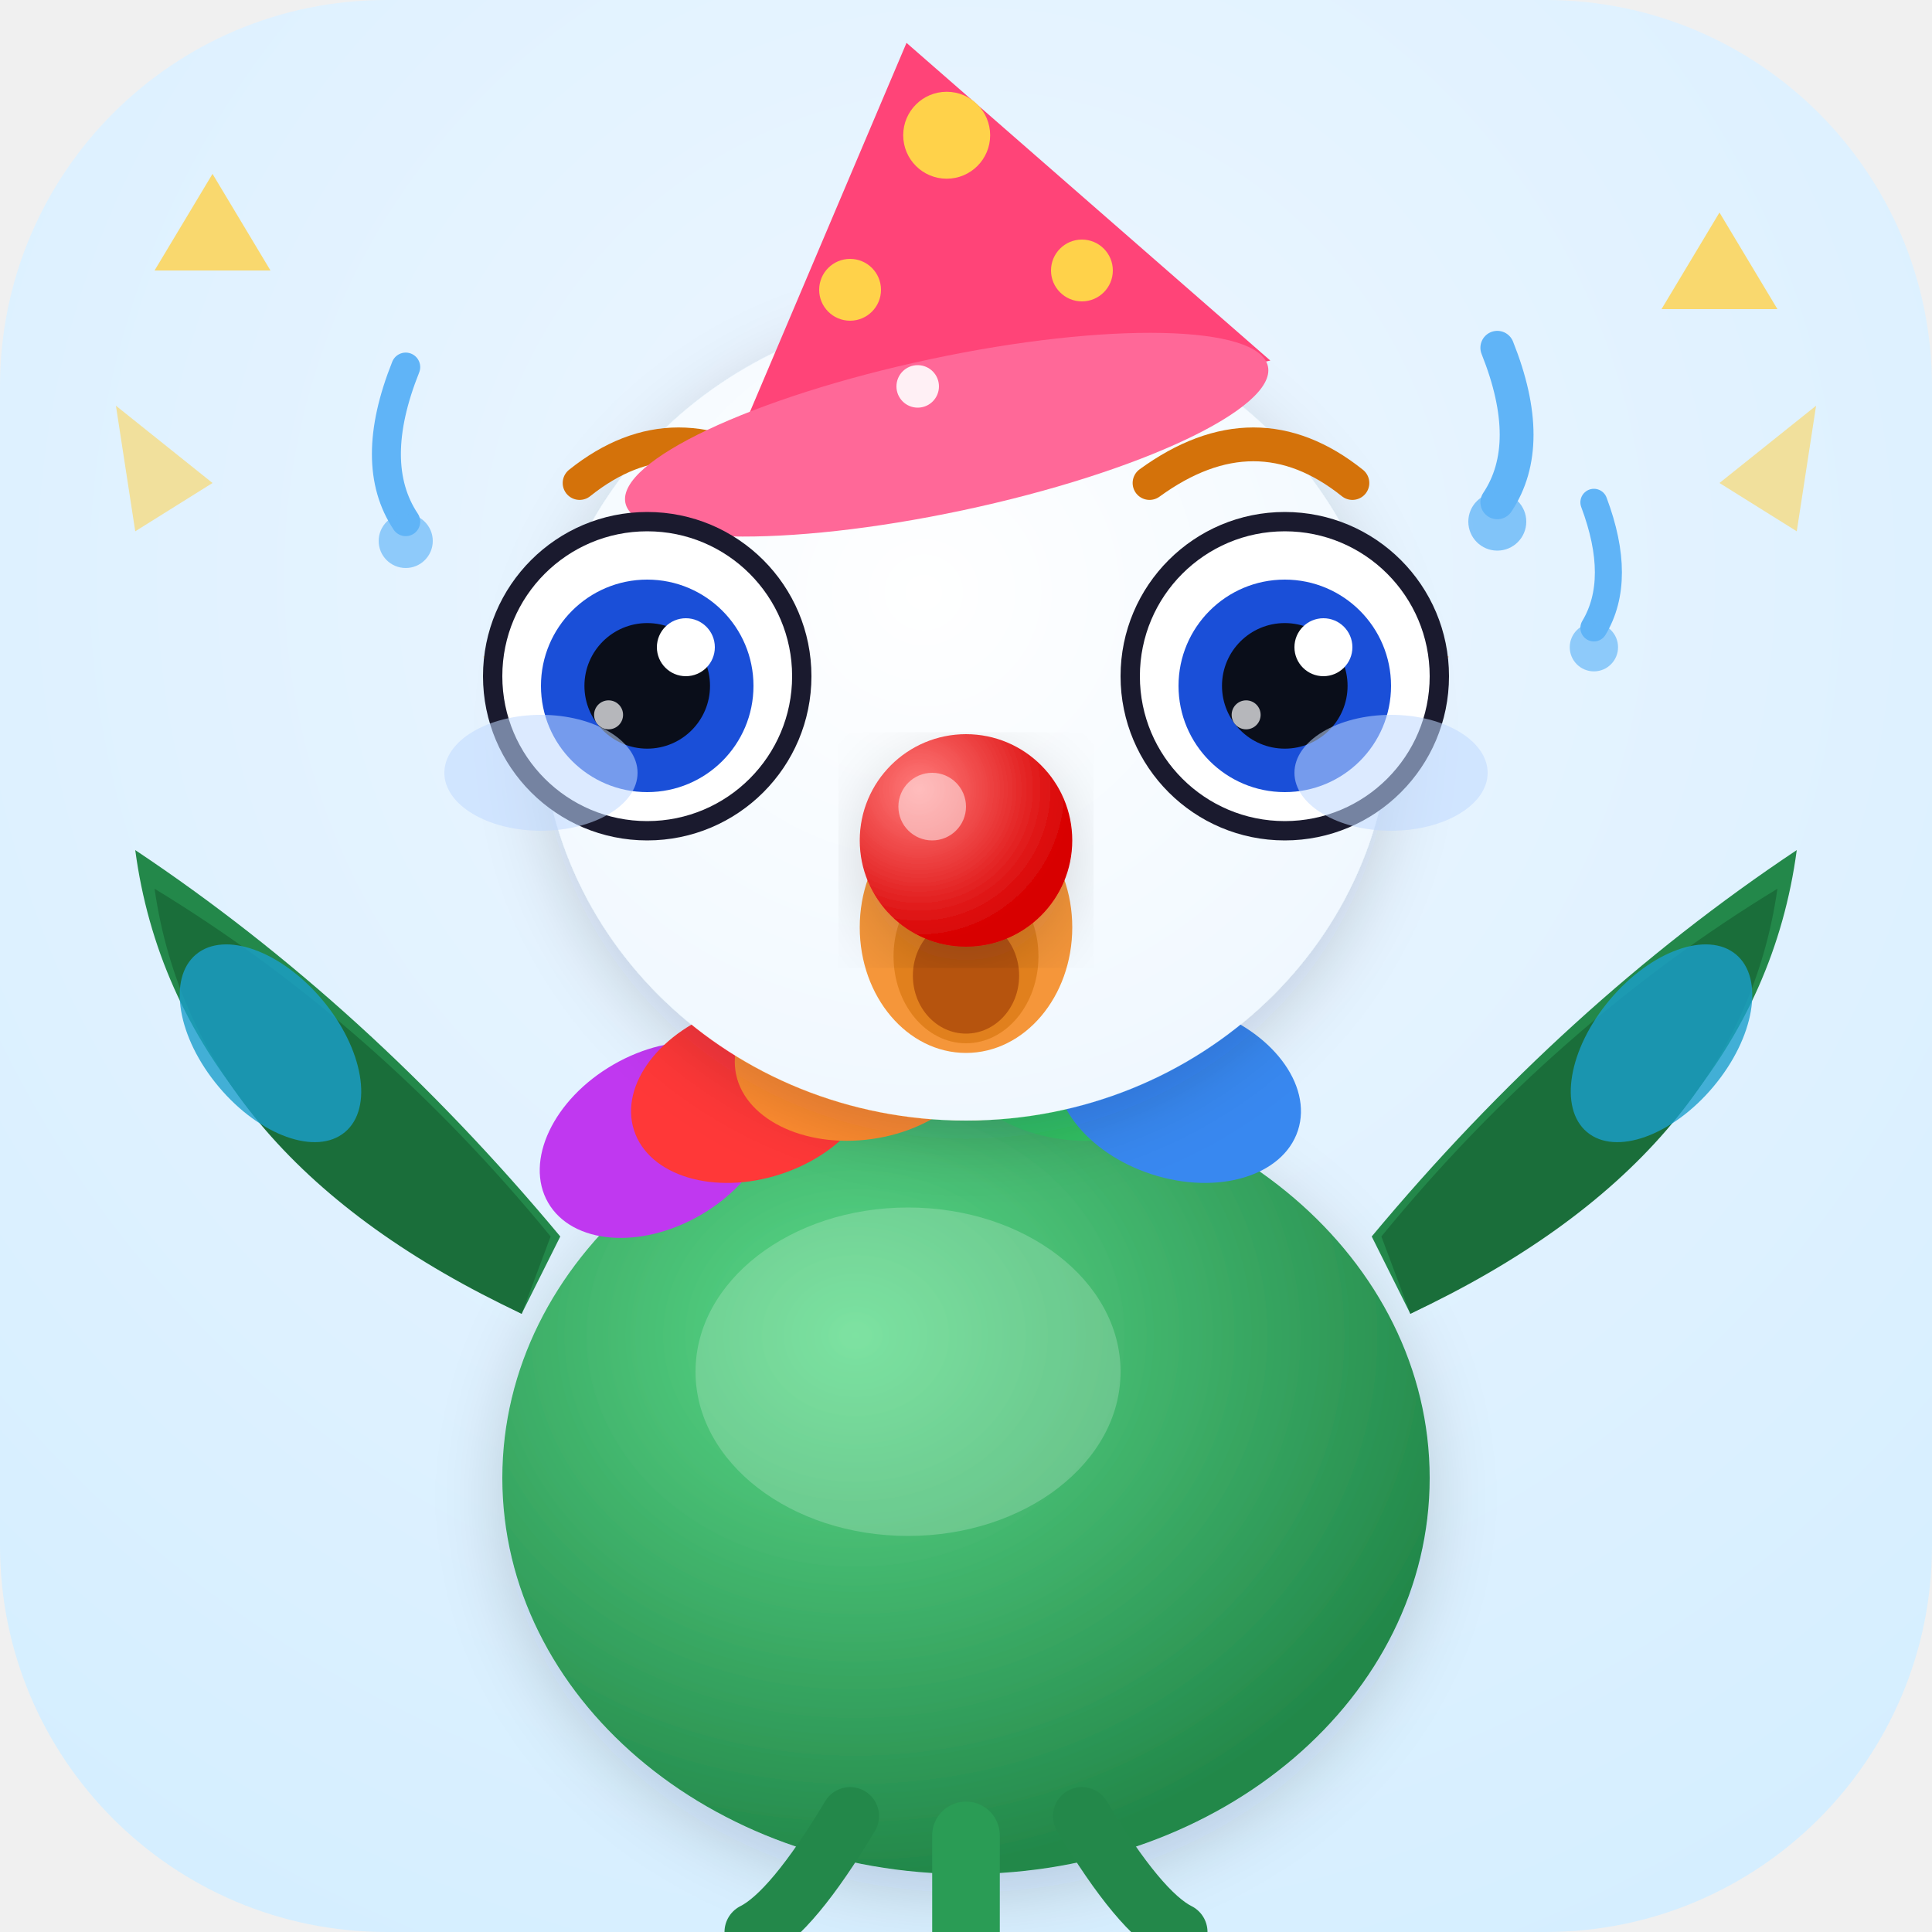
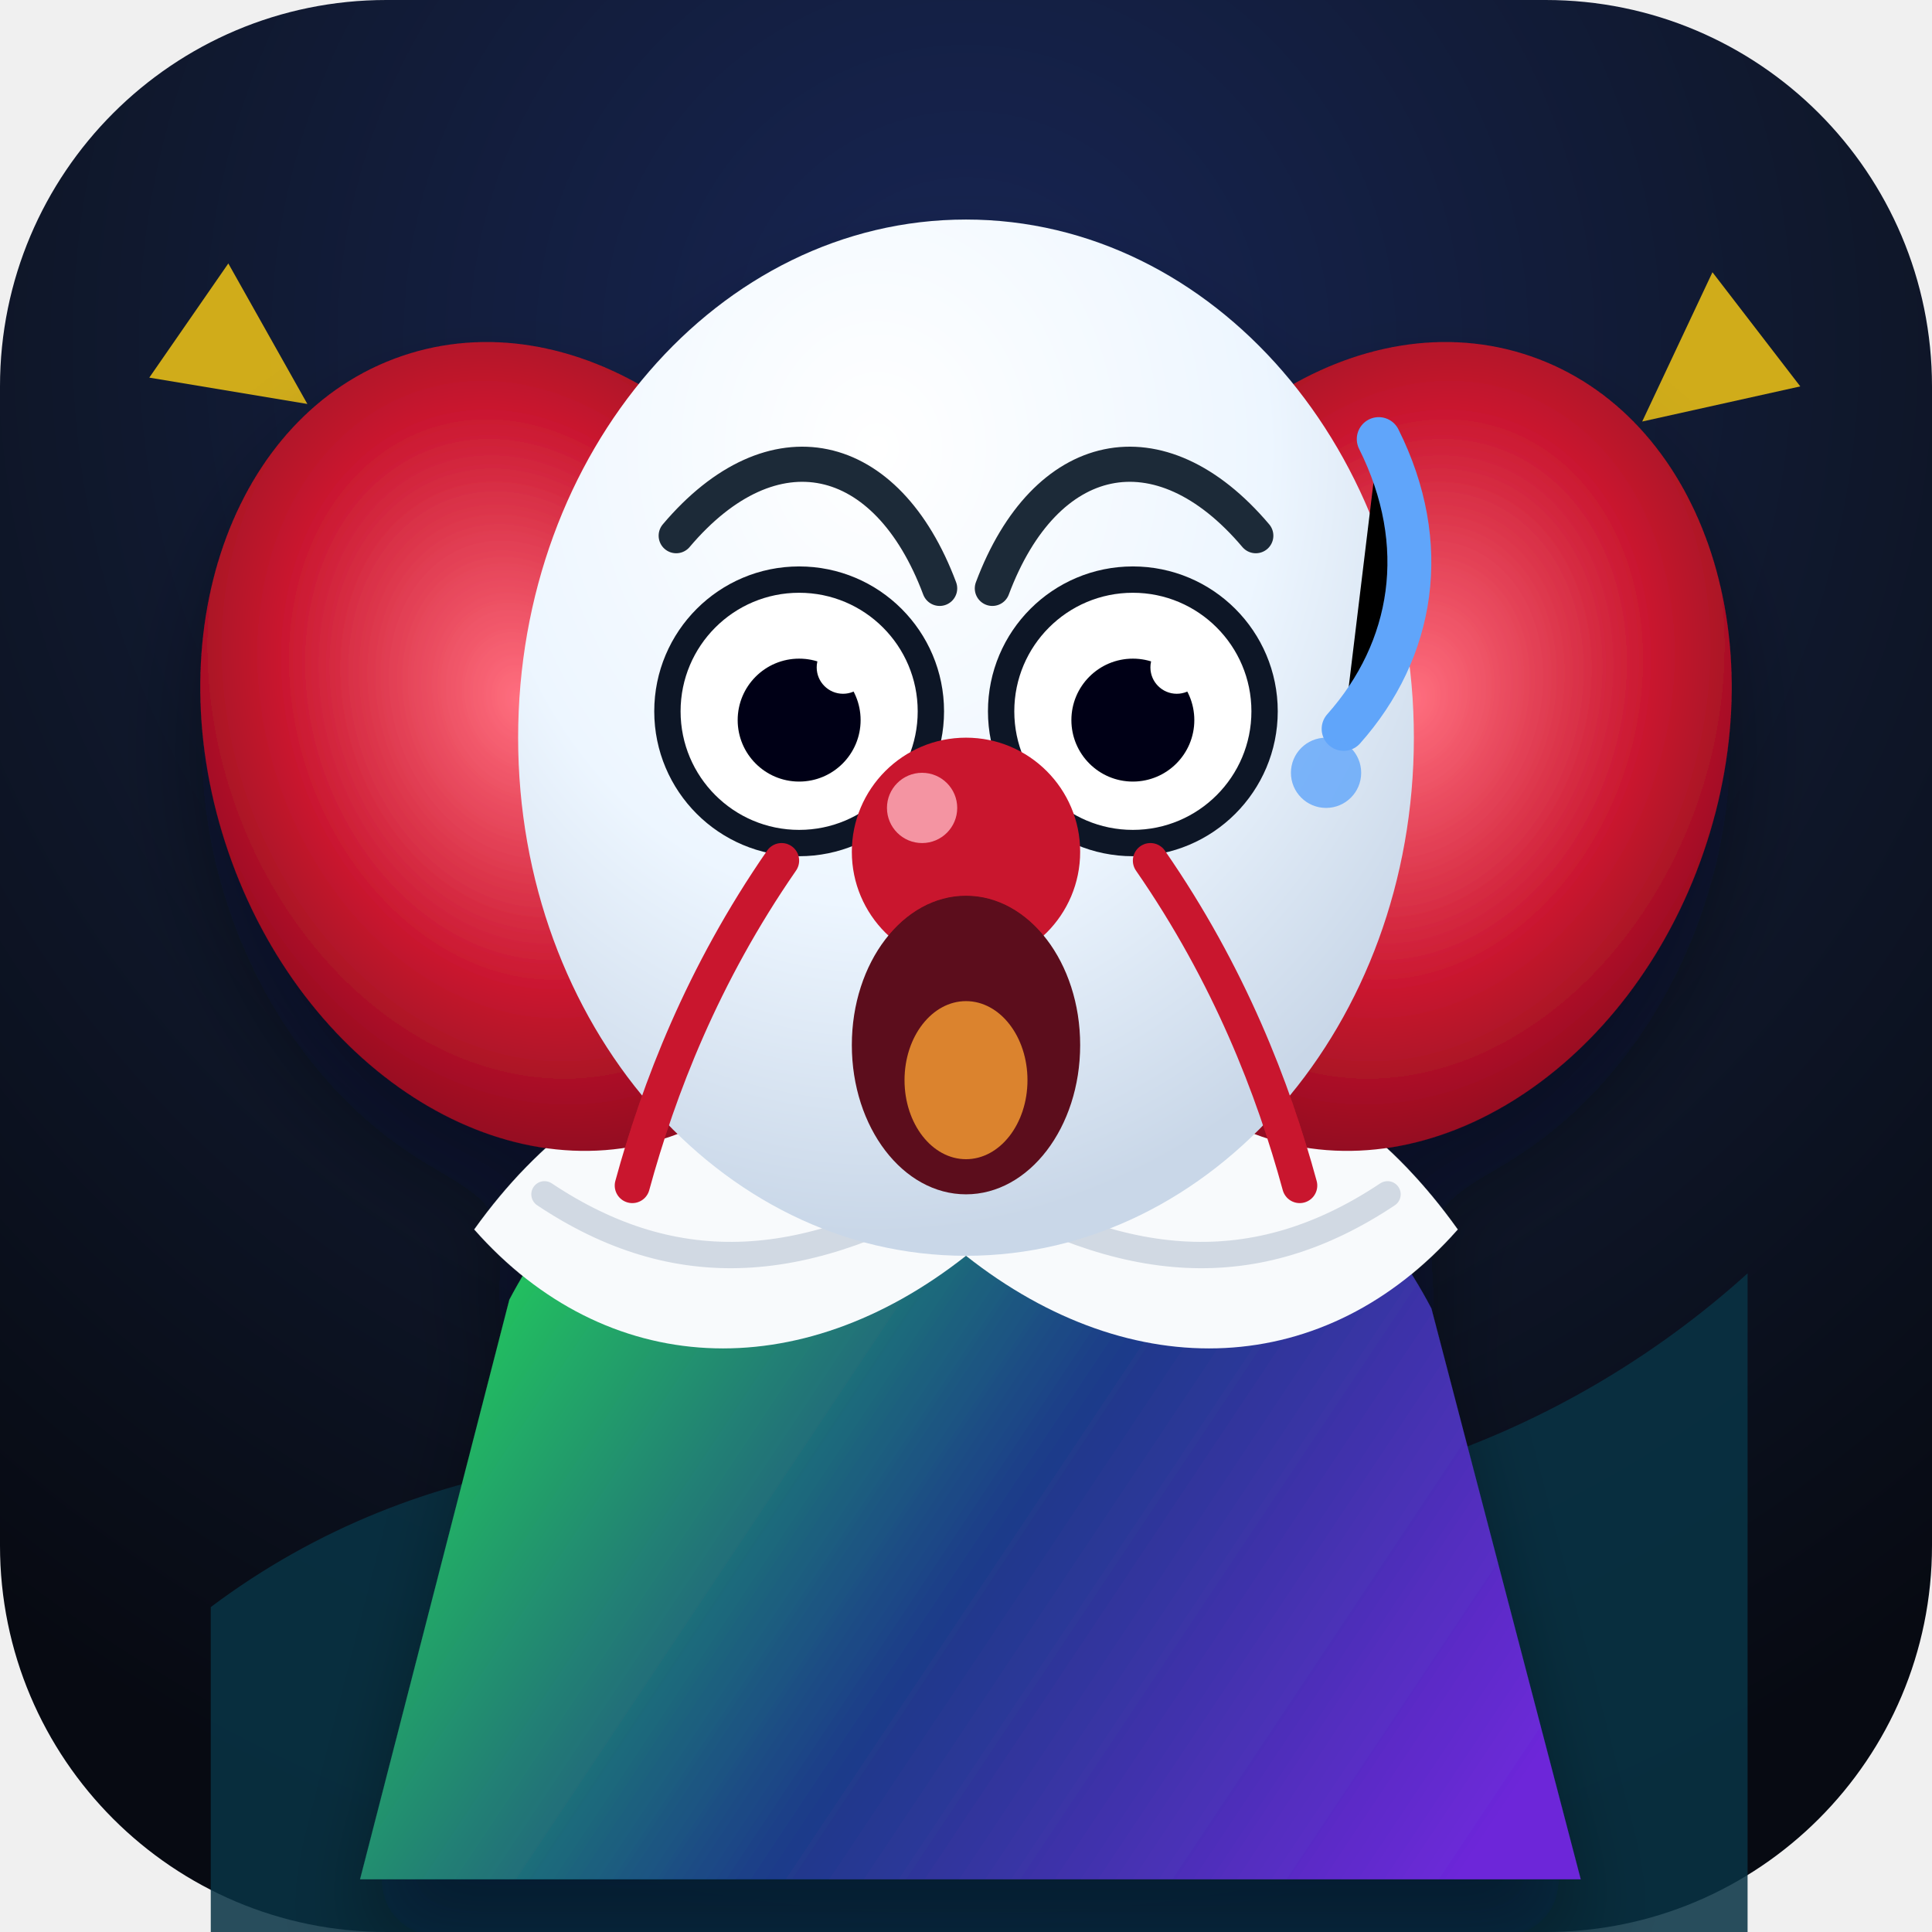
- <svg xmlns="http://www.w3.org/2000/svg" viewBox="0 0 200 200" width="200" height="200">
+ <svg xmlns="http://www.w3.org/2000/svg" viewBox="0 0 220 220" width="220" height="220">
  <defs>
-     <radialGradient id="s-bg" cx="50%" cy="30%" r="80%">
-       <stop offset="0%" stop-color="#EEF6FF" />
-       <stop offset="100%" stop-color="#D4EEFF" />
+     <radialGradient id="bg" cx="50%" cy="18%" r="82%">
+       <stop offset="0" stop-color="#172554" />
+       <stop offset="0.58" stop-color="#0F172A" />
+       <stop offset="1" stop-color="#070A12" />
    </radialGradient>
-     <radialGradient id="s-body" cx="38%" cy="32%" r="68%">
-       <stop offset="0%" stop-color="#5CDB8A" />
-       <stop offset="100%" stop-color="#23884A" />
+     <radialGradient id="hair" cx="50%" cy="44%" r="72%">
+       <stop offset="0" stop-color="#FF6F7F" />
+       <stop offset="0.5" stop-color="#C9162F" />
+       <stop offset="1" stop-color="#680714" />
    </radialGradient>
-     <radialGradient id="s-face" cx="45%" cy="35%" r="65%">
-       <stop offset="0%" stop-color="#FFFFFF" />
-       <stop offset="100%" stop-color="#F0F8FF" />
+     <radialGradient id="face" cx="40%" cy="22%" r="76%">
+       <stop offset="0" stop-color="#FFFFFF" />
+       <stop offset="0.58" stop-color="#EDF6FF" />
+       <stop offset="1" stop-color="#C9D7E8" />
    </radialGradient>
-     <radialGradient id="s-nose" cx="28%" cy="26%" r="72%">
-       <stop offset="0%" stop-color="#FF7A7A" />
-       <stop offset="100%" stop-color="#D80000" />
-     </radialGradient>
-     <filter id="s-shadow">
-       <feDropShadow dx="0" dy="2" stdDeviation="3.5" flood-color="#0A1020" flood-opacity="0.16" />
+     <linearGradient id="suit" x1="58" y1="142" x2="166" y2="214" gradientUnits="userSpaceOnUse">
+       <stop stop-color="#22C55E" />
+       <stop offset="0.5" stop-color="#1E3A8A" />
+       <stop offset="1" stop-color="#6D28D9" />
+     </linearGradient>
+     <filter id="shadow" x="-25%" y="-25%" width="150%" height="150%">
+       <feDropShadow dx="0" dy="7" stdDeviation="5" flood-color="#020617" flood-opacity="0.38" />
    </filter>
  </defs>
-   <rect width="200" height="200" rx="40" fill="url(#s-bg)" />
-   <path d="M22,18 L28,28 L16,28 Z" fill="#FFD24A" opacity="0.8" />
-   <path d="M178,22 L184,32 L172,32 Z" fill="#FFD24A" opacity="0.8" />
-   <path d="M14,55 L12,42 L22,50 Z" fill="#FFD24A" opacity="0.55" />
-   <path d="M186,55 L188,42 L178,50 Z" fill="#FFD24A" opacity="0.55" />
-   <ellipse cx="100" cy="153" rx="48" ry="41" fill="url(#s-body)" filter="url(#s-shadow)" />
-   <ellipse cx="94" cy="142" rx="22" ry="17" fill="rgba(255,255,255,0.20)" />
-   <path d="M54,136 Q18,118 14,88 Q38,104 58,128 Z" fill="#23884A" />
-   <path d="M54,136 Q20,120 16,92 Q39,106 57,128 Z" fill="#1A6E3A" />
-   <ellipse cx="28" cy="108" rx="7" ry="12" fill="#1A9FCC" opacity="0.80" transform="rotate(-40,28,108)" />
-   <path d="M146,136 Q182,118 186,88 Q162,104 142,128 Z" fill="#23884A" />
-   <path d="M146,136 Q180,120 184,92 Q161,106 143,128 Z" fill="#1A6E3A" />
-   <ellipse cx="172" cy="108" rx="7" ry="12" fill="#1A9FCC" opacity="0.80" transform="rotate(40,172,108)" />
-   <path d="M88,188 Q82,198 78,200" stroke="#23884A" stroke-width="6" stroke-linecap="round" fill="none" />
-   <path d="M100,190 Q100,200 100,200" stroke="#2A9C55" stroke-width="7" stroke-linecap="round" fill="none" />
-   <path d="M112,188 Q118,198 122,200" stroke="#23884A" stroke-width="6" stroke-linecap="round" fill="none" />
-   <ellipse cx="68" cy="118" rx="13" ry="9" fill="#C038F0" transform="rotate(-30,68,118)" />
-   <ellipse cx="78" cy="113" rx="13" ry="9" fill="#FF3838" transform="rotate(-18,78,113)" />
-   <ellipse cx="89" cy="109" rx="13" ry="9" fill="#FF8C30" transform="rotate(-8,89,109)" />
-   <ellipse cx="100" cy="107" rx="14" ry="9" fill="#FFD24A" />
-   <ellipse cx="111" cy="109" rx="13" ry="9" fill="#32C264" transform="rotate(8,111,109)" />
-   <ellipse cx="122" cy="113" rx="13" ry="9" fill="#3888F0" transform="rotate(18,122,113)" />
-   <circle cx="100" cy="108" r="6.5" fill="#EEF6FF" stroke="rgba(0,0,0,0.07)" stroke-width="1" />
-   <ellipse cx="100" cy="74" rx="44" ry="42" fill="url(#s-face)" filter="url(#s-shadow)" />
-   <path d="M60,50 Q70,42 81,50" stroke="#D4720A" stroke-width="3.5" stroke-linecap="round" fill="none" />
-   <path d="M119,50 Q130,42 140,50" stroke="#D4720A" stroke-width="3.5" stroke-linecap="round" fill="none" />
-   <path d="M70,44 L98,4 L128,44 Z" fill="#FF4478" transform="rotate(-12,98,24)" />
-   <ellipse cx="98" cy="45" rx="34" ry="8" fill="#FF6898" transform="rotate(-12,98,45)" />
-   <circle cx="98" cy="14" r="4.5" fill="#FFD24A" />
-   <circle cx="88" cy="30" r="3.2" fill="#FFD24A" />
-   <circle cx="112" cy="28" r="3.2" fill="#FFD24A" />
-   <circle cx="95" cy="40" r="2.2" fill="rgba(255,255,255,0.9)" />
-   <path d="M59,64 L63,55 L67,64 L76,68 L67,72 L63,81 L59,72 L50,68 Z" fill="#FFD24A" opacity="0.70" />
-   <path d="M141,64 L137,55 L133,64 L124,68 L133,72 L137,81 L141,72 L150,68 Z" fill="#FF8C30" opacity="0.70" />
-   <circle cx="67" cy="70" r="16" fill="white" stroke="#1A1A2E" stroke-width="2" />
-   <circle cx="67" cy="71" r="11" fill="#1A4FD8" />
-   <circle cx="67" cy="71" r="6.5" fill="#0A0E1A" />
-   <circle cx="71" cy="67" r="3" fill="white" />
-   <circle cx="63" cy="74" r="1.5" fill="rgba(255,255,255,0.7)" />
-   <circle cx="133" cy="70" r="16" fill="white" stroke="#1A1A2E" stroke-width="2" />
-   <circle cx="133" cy="71" r="11" fill="#1A4FD8" />
-   <circle cx="133" cy="71" r="6.5" fill="#0A0E1A" />
-   <circle cx="137" cy="67" r="3" fill="white" />
-   <circle cx="129" cy="74" r="1.5" fill="rgba(255,255,255,0.7)" />
-   <ellipse cx="100" cy="96" rx="11" ry="13" fill="#F5963A" />
-   <ellipse cx="100" cy="99" rx="7.5" ry="9" fill="#D4720A" opacity="0.60" />
-   <ellipse cx="100" cy="101" rx="5.5" ry="6" fill="#8B2800" opacity="0.5" />
-   <circle cx="100" cy="87" r="11" fill="url(#s-nose)" filter="url(#s-shadow)" />
-   <circle cx="96.5" cy="83.5" r="3.5" fill="rgba(255,255,255,0.5)" />
-   <ellipse cx="56" cy="80" rx="10" ry="6" fill="#C0D8FF" opacity="0.55" />
-   <ellipse cx="144" cy="80" rx="10" ry="6" fill="#C0D8FF" opacity="0.55" />
-   <path d="M155,36 Q159,46 155,52" stroke="#60B4F7" stroke-width="3.5" stroke-linecap="round" fill="none" />
-   <circle cx="155" cy="54" r="3" fill="#60B4F7" opacity="0.75" />
-   <path d="M165,52 Q168,60 165,65" stroke="#60B4F7" stroke-width="2.8" stroke-linecap="round" fill="none" />
-   <circle cx="165" cy="67" r="2.5" fill="#60B4F7" opacity="0.65" />
-   <path d="M42,38 Q38,48 42,54" stroke="#60B4F7" stroke-width="3" stroke-linecap="round" fill="none" />
-   <circle cx="42" cy="56" r="2.8" fill="#60B4F7" opacity="0.65" />
+   <rect width="220" height="220" rx="44" fill="url(#bg)" />
+   <path d="M24 183C48 165 78 162 110 169C146 177 178 164 199 145V220H24Z" fill="#083344" opacity="0.86" />
+   <path d="M26 30L35 46L17 43Z" fill="#FACC15" opacity="0.82" />
+   <path d="M195 31L187 48L205 44Z" fill="#FACC15" opacity="0.82" />
+   <path d="M44 59L34 68" stroke="#60A5FA" stroke-width="4" stroke-linecap="round" />
+   <path d="M176 59L186 68" stroke="#60A5FA" stroke-width="4" stroke-linecap="round" />
+   <g filter="url(#shadow)">
+     <path d="M58 148C68 129 86 120 110 120C135 120 153 130 163 149L180 214H41Z" fill="url(#suit)" />
+     <path d="M54 140C69 119 91 114 110 126C130 114 151 119 166 140C151 157 129 158 110 143C91 158 69 157 54 140Z" fill="#F8FAFC" />
+     <path d="M62 136C77 146 92 145 110 134C128 145 143 146 158 136" fill="none" stroke="#B8C3D2" stroke-width="3" stroke-linecap="round" opacity="0.6" />
+     <ellipse cx="61" cy="85" rx="37" ry="47" fill="url(#hair)" transform="rotate(-19 61 85)" />
+     <ellipse cx="159" cy="85" rx="37" ry="47" fill="url(#hair)" transform="rotate(19 159 85)" />
+     <path d="M71 52C87 21 133 21 149 52C132 44 88 44 71 52Z" fill="url(#hair)" />
+     <ellipse cx="110" cy="84" rx="51" ry="59" fill="url(#face)" />
+     <path d="M77 61C88 48 101 51 107 67" fill="none" stroke="#1F2937" stroke-width="4" stroke-linecap="round" />
+     <path d="M143 61C132 48 119 51 113 67" fill="none" stroke="#1F2937" stroke-width="4" stroke-linecap="round" />
+     <circle cx="91" cy="81" r="15" fill="#FFFFFF" stroke="#111827" stroke-width="3" />
+     <circle cx="129" cy="81" r="15" fill="#FFFFFF" stroke="#111827" stroke-width="3" />
+     <circle cx="91" cy="82" r="7" fill="#020617" />
+     <circle cx="129" cy="82" r="7" fill="#020617" />
+     <circle cx="96" cy="76" r="3" fill="#FFFFFF" />
+     <circle cx="134" cy="76" r="3" fill="#FFFFFF" />
+     <path d="M89 98C80 111 75 124 72 135" stroke="#C9162F" stroke-width="4" stroke-linecap="round" />
+     <path d="M131 98C140 111 145 124 148 135" stroke="#C9162F" stroke-width="4" stroke-linecap="round" />
+     <circle cx="110" cy="97" r="13" fill="#C9162F" />
+     <circle cx="105" cy="92" r="4" fill="#FFB4BF" opacity="0.8" />
+     <ellipse cx="110" cy="119" rx="13" ry="17" fill="#5B0F1A" />
+     <ellipse cx="110" cy="123" rx="7" ry="9" fill="#E9902F" opacity="0.9" />
+     <path d="M157 50C163 62 161 74 153 83" stroke="#60A5FA" stroke-width="5" stroke-linecap="round" />
+     <circle cx="151" cy="88" r="4" fill="#60A5FA" opacity="0.8" />
+   </g>
</svg>
